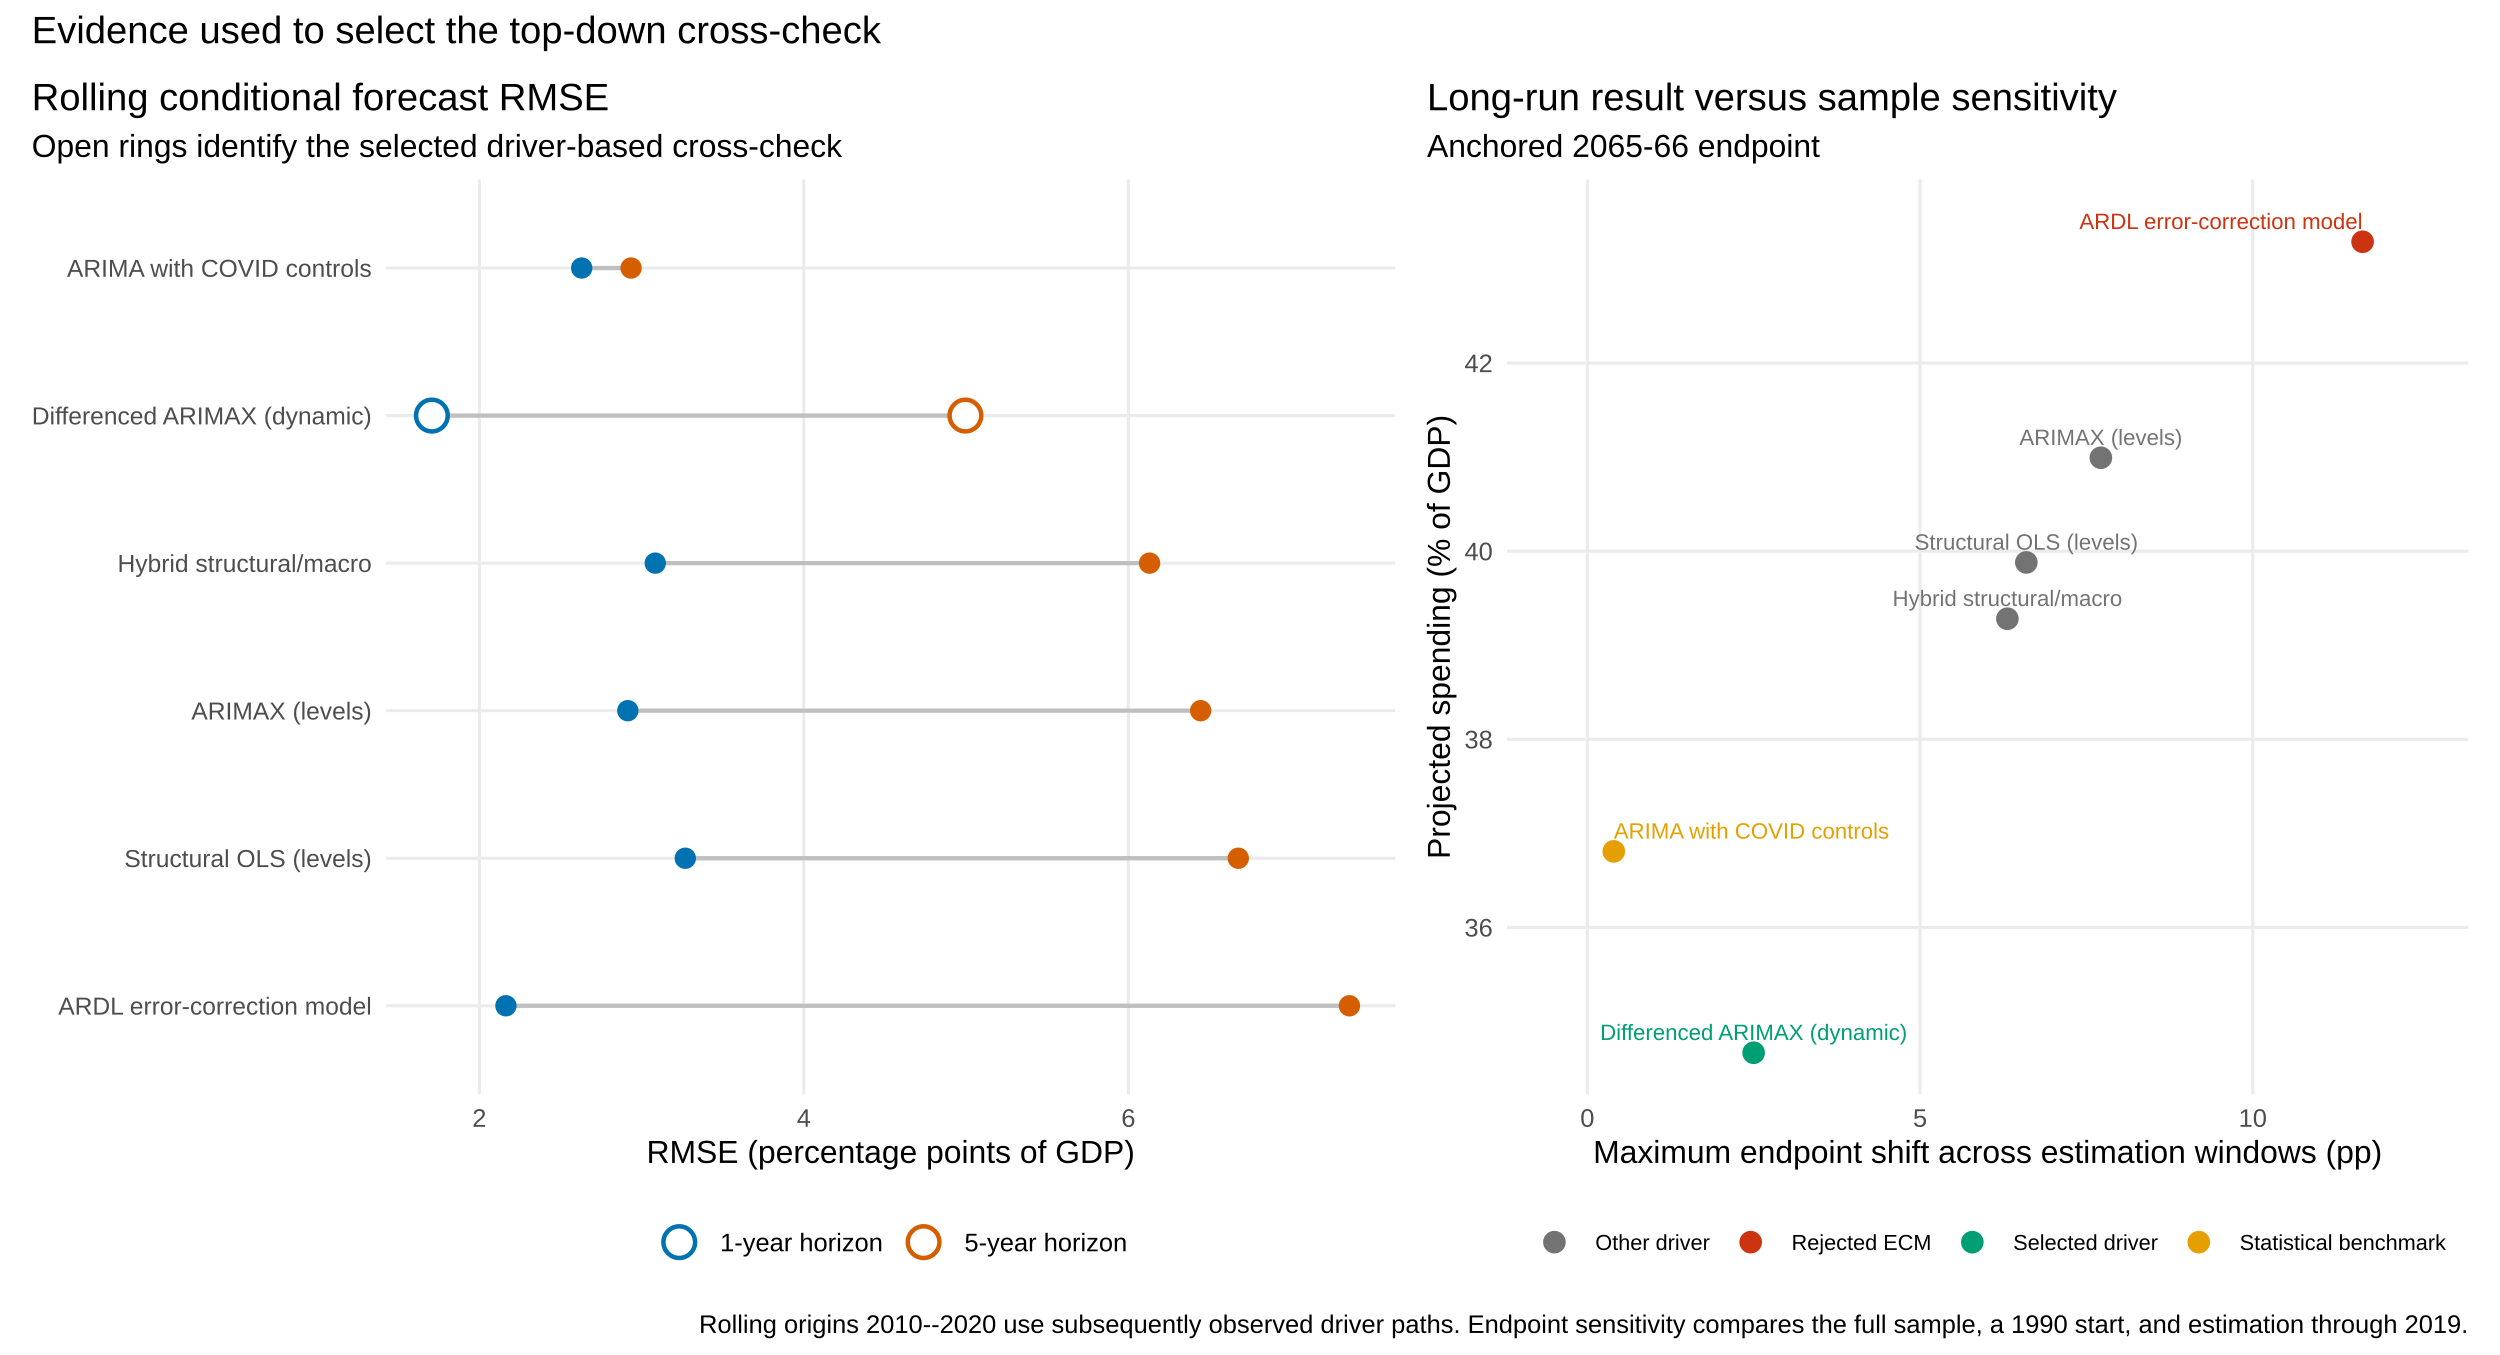
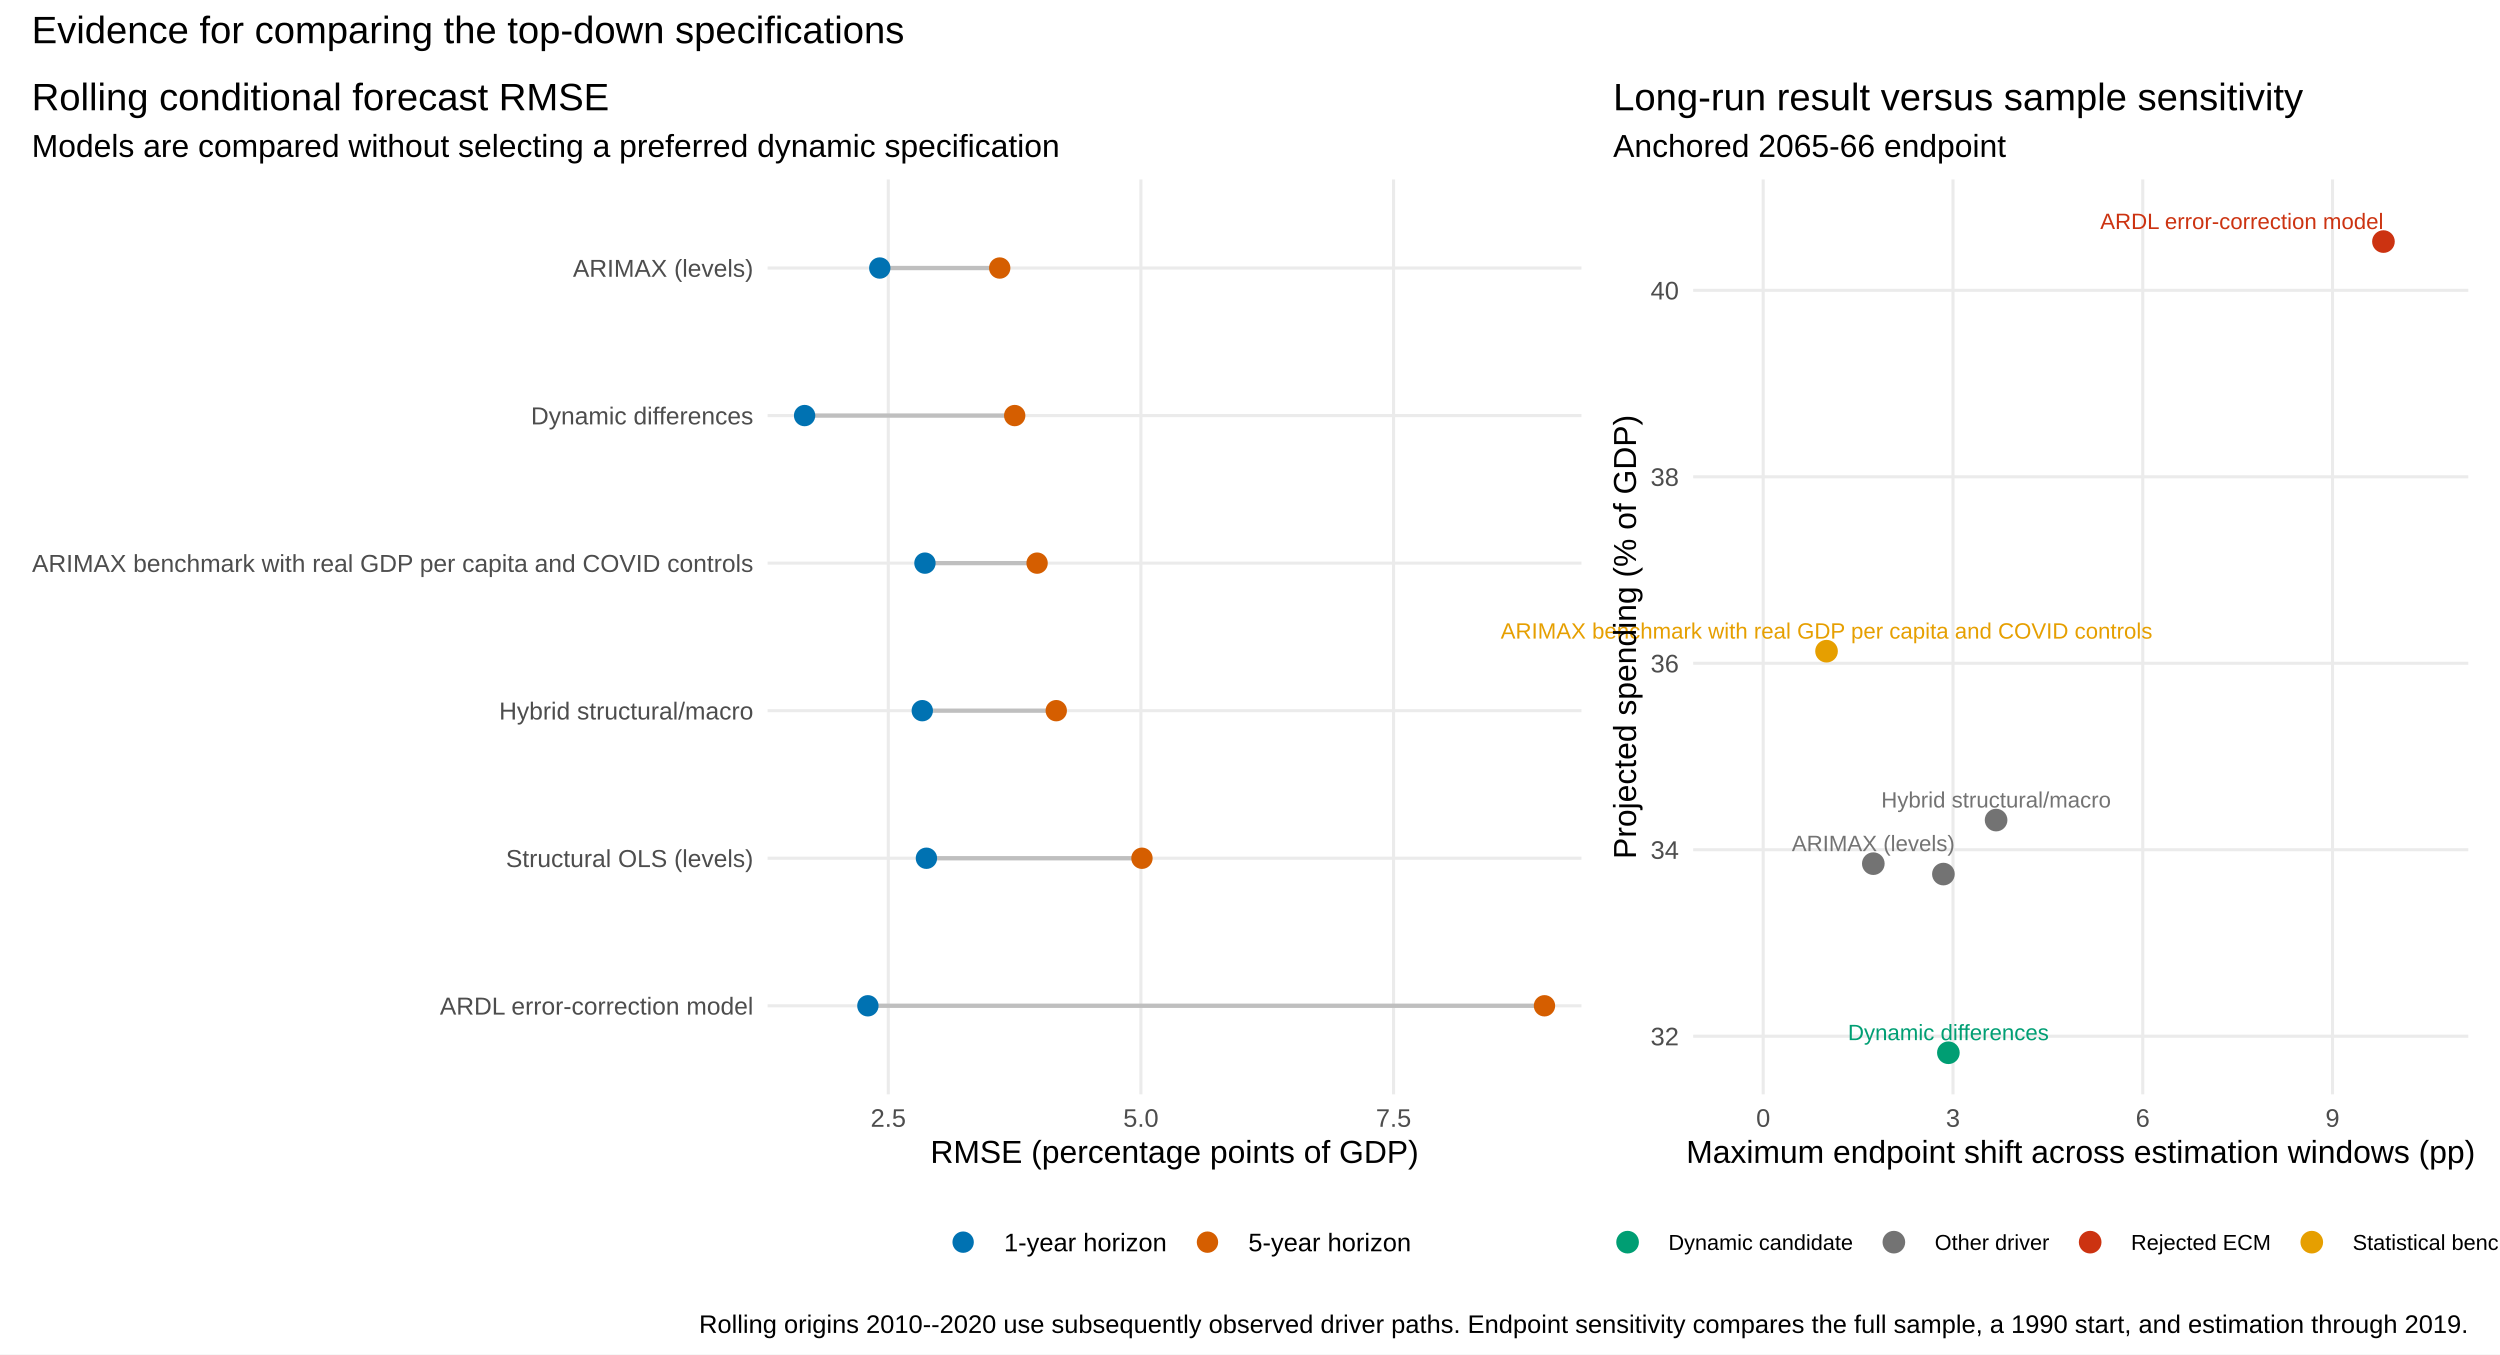
<svg xmlns="http://www.w3.org/2000/svg" width="864.00pt" height="468.00pt" viewBox="0 0 864.00 468.00">
  <g class="svglite">
    <defs>
      <style type="text/css">
    .svglite line, .svglite polyline, .svglite polygon, .svglite path, .svglite rect, .svglite circle {
      fill: none;
      stroke: #000000;
      stroke-linecap: round;
      stroke-linejoin: round;
      stroke-miterlimit: 10.00;
    }
    .svglite text {
      white-space: pre;
    }
    .svglite g.glyphgroup path {
      fill: inherit;
      stroke: none;
    }
  </style>
    </defs>
    <rect width="100%" height="100%" style="stroke: none; fill: #FFFFFF;" />
    <defs>
      <clipPath id="cpMC4wMHw4NjQuMDB8MC4wMHw0NjguMDA=">
        <rect x="0.00" y="0.00" width="864.00" height="468.00" />
      </clipPath>
    </defs>
    <g clip-path="url(#cpMC4wMHw4NjQuMDB8MC4wMHw0NjguMDA=)">
-       <rect x="0" y="0" width="864.00" height="468.00" style="stroke-width: 1.07; stroke: #FFFFFF; fill: #FFFFFF;" />
+       <rect x="-0" y="0" width="864.00" height="468.00" style="stroke-width: 1.07; stroke: #FFFFFF; fill: #FFFFFF;" />
    </g>
    <defs>
-       <clipPath id="cpMTMzLjQxfDg1My4wNHw2Mi4wM3wzNzguMjA=">
-         <rect x="133.41" y="62.03" width="719.64" height="316.17" />
+       <clipPath id="cpMjY1LjI4fDg1My4wNHw2Mi4wM3wzNzguMjA=">
+         <rect x="265.28" y="62.03" width="587.76" height="316.17" />
      </clipPath>
    </defs>
-     <g clip-path="url(#cpMTMzLjQxfDg1My4wNHw2Mi4wM3wzNzguMjA=)">
+     <g clip-path="url(#cpMjY1LjI4fDg1My4wNHw2Mi4wM3wzNzguMjA=)">
</g>
    <g clip-path="url(#cpMC4wMHw4NjQuMDB8MC4wMHw0NjguMDA=)">
</g>
    <defs>
-       <clipPath id="cpNS40OHw0ODcuNzB8MjMuMTh8NDQ4Ljg5">
-         <rect x="5.48" y="23.18" width="482.23" height="425.71" />
+       <clipPath id="cpNS40OHw1NTIuMDN8MjMuMTh8NDQ4Ljg5">
+         <rect x="5.48" y="23.18" width="546.55" height="425.71" />
      </clipPath>
    </defs>
-     <g clip-path="url(#cpNS40OHw0ODcuNzB8MjMuMTh8NDQ4Ljg5)">
-       <rect x="5.48" y="23.18" width="482.23" height="425.71" style="stroke-width: 1.07; stroke: none; fill: #FFFFFF;" />
+     <g clip-path="url(#cpNS40OHw1NTIuMDN8MjMuMTh8NDQ4Ljg5)">
+       <rect x="5.48" y="23.18" width="546.55" height="425.71" style="stroke-width: 1.07; stroke: none; fill: #FFFFFF;" />
    </g>
    <g clip-path="url(#cpMC4wMHw4NjQuMDB8MC4wMHw0NjguMDA=)">
</g>
    <defs>
-       <clipPath id="cpNDg3LjcwfDg1OC41MnwyMy4xOHw0NDguODk=">
-         <rect x="487.70" y="23.18" width="370.82" height="425.71" />
+       <clipPath id="cpNTUyLjAzfDg1OC41MnwyMy4xOHw0NDguODk=">
+         <rect x="552.03" y="23.18" width="306.49" height="425.71" />
      </clipPath>
    </defs>
-     <g clip-path="url(#cpNDg3LjcwfDg1OC41MnwyMy4xOHw0NDguODk=)">
-       <rect x="487.70" y="23.18" width="370.82" height="425.71" style="stroke-width: 1.07; stroke: none; fill: #FFFFFF;" />
+     <g clip-path="url(#cpNTUyLjAzfDg1OC41MnwyMy4xOHw0NDguODk=)">
+       <rect x="552.03" y="23.18" width="306.49" height="425.71" style="stroke-width: 1.07; stroke: none; fill: #FFFFFF;" />
    </g>
    <g clip-path="url(#cpMC4wMHw4NjQuMDB8MC4wMHw0NjguMDA=)">
</g>
    <defs>
-       <clipPath id="cpMTMzLjQxfDQ4Mi4yM3w2Mi4wM3wzNzguMjA=">
-         <rect x="133.41" y="62.03" width="348.82" height="316.17" />
+       <clipPath id="cpMjY1LjI4fDU0Ni41NXw2Mi4wM3wzNzguMjA=">
+         <rect x="265.28" y="62.03" width="281.27" height="316.17" />
      </clipPath>
    </defs>
-     <g clip-path="url(#cpMTMzLjQxfDQ4Mi4yM3w2Mi4wM3wzNzguMjA=)">
-       <polyline points="133.41,347.60 482.23,347.60 " style="stroke-width: 1.07; stroke: #EBEBEB; stroke-linecap: butt;" />
-       <polyline points="133.41,296.61 482.23,296.61 " style="stroke-width: 1.07; stroke: #EBEBEB; stroke-linecap: butt;" />
-       <polyline points="133.41,245.61 482.23,245.61 " style="stroke-width: 1.07; stroke: #EBEBEB; stroke-linecap: butt;" />
-       <polyline points="133.41,194.62 482.23,194.62 " style="stroke-width: 1.07; stroke: #EBEBEB; stroke-linecap: butt;" />
-       <polyline points="133.41,143.62 482.23,143.62 " style="stroke-width: 1.07; stroke: #EBEBEB; stroke-linecap: butt;" />
-       <polyline points="133.41,92.63 482.23,92.63 " style="stroke-width: 1.07; stroke: #EBEBEB; stroke-linecap: butt;" />
-       <polyline points="165.66,378.20 165.66,62.03 " style="stroke-width: 1.07; stroke: #EBEBEB; stroke-linecap: butt;" />
-       <polyline points="277.81,378.20 277.81,62.03 " style="stroke-width: 1.07; stroke: #EBEBEB; stroke-linecap: butt;" />
-       <polyline points="389.96,378.20 389.96,62.03 " style="stroke-width: 1.07; stroke: #EBEBEB; stroke-linecap: butt;" />
-       <polyline points="174.85,347.60 466.37,347.60 " style="stroke-width: 1.49; stroke: #BFBFBF; stroke-linecap: butt;" />
-       <polyline points="236.84,296.61 427.96,296.61 " style="stroke-width: 1.49; stroke: #BFBFBF; stroke-linecap: butt;" />
-       <polyline points="216.97,245.61 414.95,245.61 " style="stroke-width: 1.49; stroke: #BFBFBF; stroke-linecap: butt;" />
-       <polyline points="226.46,194.62 397.29,194.62 " style="stroke-width: 1.49; stroke: #BFBFBF; stroke-linecap: butt;" />
-       <polyline points="149.26,143.62 333.65,143.62 " style="stroke-width: 1.49; stroke: #BFBFBF; stroke-linecap: butt;" />
-       <polyline points="201.04,92.63 218.10,92.63 " style="stroke-width: 1.49; stroke: #BFBFBF; stroke-linecap: butt;" />
-       <circle cx="174.85" cy="347.60" r="3.34" style="stroke-width: 0.71; stroke: #0072B2; fill: #0072B2;" />
-       <circle cx="216.97" cy="245.61" r="3.34" style="stroke-width: 0.71; stroke: #0072B2; fill: #0072B2;" />
-       <circle cx="149.26" cy="143.62" r="3.34" style="stroke-width: 0.71; stroke: #0072B2; fill: #0072B2;" />
-       <circle cx="226.46" cy="194.62" r="3.34" style="stroke-width: 0.71; stroke: #0072B2; fill: #0072B2;" />
-       <circle cx="236.84" cy="296.61" r="3.34" style="stroke-width: 0.71; stroke: #0072B2; fill: #0072B2;" />
-       <circle cx="201.04" cy="92.63" r="3.34" style="stroke-width: 0.71; stroke: #0072B2; fill: #0072B2;" />
-       <circle cx="466.37" cy="347.60" r="3.34" style="stroke-width: 0.71; stroke: #D55E00; fill: #D55E00;" />
-       <circle cx="414.95" cy="245.61" r="3.34" style="stroke-width: 0.71; stroke: #D55E00; fill: #D55E00;" />
-       <circle cx="333.65" cy="143.62" r="3.34" style="stroke-width: 0.71; stroke: #D55E00; fill: #D55E00;" />
-       <circle cx="397.29" cy="194.62" r="3.34" style="stroke-width: 0.71; stroke: #D55E00; fill: #D55E00;" />
-       <circle cx="427.96" cy="296.61" r="3.34" style="stroke-width: 0.71; stroke: #D55E00; fill: #D55E00;" />
-       <circle cx="218.10" cy="92.63" r="3.34" style="stroke-width: 0.71; stroke: #D55E00; fill: #D55E00;" />
-       <circle cx="149.26" cy="143.62" r="5.47" style="stroke-width: 1.56; stroke: #0072B2; fill: #FFFFFF;" />
-       <circle cx="333.65" cy="143.62" r="5.47" style="stroke-width: 1.56; stroke: #D55E00; fill: #FFFFFF;" />
+     <g clip-path="url(#cpMjY1LjI4fDU0Ni41NXw2Mi4wM3wzNzguMjA=)">
+       <polyline points="265.28,347.60 546.55,347.60 " style="stroke-width: 1.07; stroke: #EBEBEB; stroke-linecap: butt;" />
+       <polyline points="265.28,296.61 546.55,296.61 " style="stroke-width: 1.07; stroke: #EBEBEB; stroke-linecap: butt;" />
+       <polyline points="265.28,245.61 546.55,245.61 " style="stroke-width: 1.07; stroke: #EBEBEB; stroke-linecap: butt;" />
+       <polyline points="265.28,194.62 546.55,194.62 " style="stroke-width: 1.07; stroke: #EBEBEB; stroke-linecap: butt;" />
+       <polyline points="265.28,143.62 546.55,143.62 " style="stroke-width: 1.07; stroke: #EBEBEB; stroke-linecap: butt;" />
+       <polyline points="265.28,92.63 546.55,92.63 " style="stroke-width: 1.07; stroke: #EBEBEB; stroke-linecap: butt;" />
+       <polyline points="306.99,378.20 306.99,62.03 " style="stroke-width: 1.07; stroke: #EBEBEB; stroke-linecap: butt;" />
+       <polyline points="394.30,378.20 394.30,62.03 " style="stroke-width: 1.07; stroke: #EBEBEB; stroke-linecap: butt;" />
+       <polyline points="481.61,378.20 481.61,62.03 " style="stroke-width: 1.07; stroke: #EBEBEB; stroke-linecap: butt;" />
+       <polyline points="299.94,347.60 533.77,347.60 " style="stroke-width: 1.49; stroke: #BFBFBF; stroke-linecap: butt;" />
+       <polyline points="320.17,296.61 394.66,296.61 " style="stroke-width: 1.49; stroke: #BFBFBF; stroke-linecap: butt;" />
+       <polyline points="318.74,245.61 365.04,245.61 " style="stroke-width: 1.49; stroke: #BFBFBF; stroke-linecap: butt;" />
+       <polyline points="319.66,194.62 358.42,194.62 " style="stroke-width: 1.49; stroke: #BFBFBF; stroke-linecap: butt;" />
+       <polyline points="278.07,143.62 350.68,143.62 " style="stroke-width: 1.49; stroke: #BFBFBF; stroke-linecap: butt;" />
+       <polyline points="304.05,92.63 345.50,92.63 " style="stroke-width: 1.49; stroke: #BFBFBF; stroke-linecap: butt;" />
+       <circle cx="299.94" cy="347.60" r="3.34" style="stroke-width: 0.71; stroke: #0072B2; fill: #0072B2;" />
+       <circle cx="304.05" cy="92.63" r="3.34" style="stroke-width: 0.71; stroke: #0072B2; fill: #0072B2;" />
+       <circle cx="278.07" cy="143.62" r="3.34" style="stroke-width: 0.71; stroke: #0072B2; fill: #0072B2;" />
+       <circle cx="318.74" cy="245.61" r="3.34" style="stroke-width: 0.71; stroke: #0072B2; fill: #0072B2;" />
+       <circle cx="320.17" cy="296.61" r="3.34" style="stroke-width: 0.71; stroke: #0072B2; fill: #0072B2;" />
+       <circle cx="319.66" cy="194.62" r="3.34" style="stroke-width: 0.71; stroke: #0072B2; fill: #0072B2;" />
+       <circle cx="533.77" cy="347.60" r="3.34" style="stroke-width: 0.71; stroke: #D55E00; fill: #D55E00;" />
+       <circle cx="345.50" cy="92.63" r="3.34" style="stroke-width: 0.71; stroke: #D55E00; fill: #D55E00;" />
+       <circle cx="350.68" cy="143.62" r="3.34" style="stroke-width: 0.71; stroke: #D55E00; fill: #D55E00;" />
+       <circle cx="365.04" cy="245.61" r="3.34" style="stroke-width: 0.71; stroke: #D55E00; fill: #D55E00;" />
+       <circle cx="394.66" cy="296.61" r="3.34" style="stroke-width: 0.71; stroke: #D55E00; fill: #D55E00;" />
+       <circle cx="358.42" cy="194.62" r="3.34" style="stroke-width: 0.71; stroke: #D55E00; fill: #D55E00;" />
    </g>
    <g clip-path="url(#cpMC4wMHw4NjQuMDB8MC4wMHw0NjguMDA=)">
-       <text x="128.47" y="350.65" text-anchor="end" style="font-size: 8.50px;fill: #4D4D4D; font-family: &quot;Arial&quot;;" textLength="108.39px" lengthAdjust="spacingAndGlyphs">ARDL error-correction model</text>
-       <text x="128.47" y="299.65" text-anchor="end" style="font-size: 8.50px;fill: #4D4D4D; font-family: &quot;Arial&quot;;" textLength="85.53px" lengthAdjust="spacingAndGlyphs">Structural OLS (levels)</text>
-       <text x="128.47" y="248.66" text-anchor="end" style="font-size: 8.50px;fill: #4D4D4D; font-family: &quot;Arial&quot;;" textLength="62.36px" lengthAdjust="spacingAndGlyphs">ARIMAX (levels)</text>
-       <text x="128.47" y="197.66" text-anchor="end" style="font-size: 8.50px;fill: #4D4D4D; font-family: &quot;Arial&quot;;" textLength="87.89px" lengthAdjust="spacingAndGlyphs">Hybrid structural/macro</text>
-       <text x="128.47" y="146.67" text-anchor="end" style="font-size: 8.50px;fill: #4D4D4D; font-family: &quot;Arial&quot;;" textLength="117.52px" lengthAdjust="spacingAndGlyphs">Differenced ARIMAX (dynamic)</text>
-       <text x="128.47" y="95.67" text-anchor="end" style="font-size: 8.50px;fill: #4D4D4D; font-family: &quot;Arial&quot;;" textLength="105.36px" lengthAdjust="spacingAndGlyphs">ARIMA with COVID controls</text>
-       <text x="165.66" y="389.43" text-anchor="middle" style="font-size: 8.80px;fill: #4D4D4D; font-family: &quot;Arial&quot;;" textLength="4.89px" lengthAdjust="spacingAndGlyphs">2</text>
-       <text x="277.81" y="389.43" text-anchor="middle" style="font-size: 8.80px;fill: #4D4D4D; font-family: &quot;Arial&quot;;" textLength="4.89px" lengthAdjust="spacingAndGlyphs">4</text>
-       <text x="389.96" y="389.43" text-anchor="middle" style="font-size: 8.80px;fill: #4D4D4D; font-family: &quot;Arial&quot;;" textLength="4.89px" lengthAdjust="spacingAndGlyphs">6</text>
-       <text x="307.82" y="401.90" text-anchor="middle" style="font-size: 11.00px; font-family: &quot;Arial&quot;;" textLength="168.84px" lengthAdjust="spacingAndGlyphs">RMSE (percentage points of GDP)</text>
-       <circle cx="234.75" cy="429.29" r="3.34" style="stroke-width: 0.71; stroke: #0072B2; fill: #0072B2;" />
-       <circle cx="234.75" cy="429.29" r="5.47" style="stroke-width: 1.56; stroke: #0072B2; fill: #FFFFFF;" />
-       <circle cx="319.20" cy="429.29" r="3.34" style="stroke-width: 0.71; stroke: #D55E00; fill: #D55E00;" />
-       <circle cx="319.20" cy="429.29" r="5.47" style="stroke-width: 1.56; stroke: #D55E00; fill: #FFFFFF;" />
-       <text x="248.87" y="432.44" style="font-size: 8.80px; font-family: &quot;Arial&quot;;" textLength="56.20px" lengthAdjust="spacingAndGlyphs">1-year horizon</text>
-       <text x="333.31" y="432.44" style="font-size: 8.80px; font-family: &quot;Arial&quot;;" textLength="56.20px" lengthAdjust="spacingAndGlyphs">5-year horizon</text>
-       <text x="10.96" y="54.23" style="font-size: 11.00px; font-family: &quot;Arial&quot;;" textLength="280.19px" lengthAdjust="spacingAndGlyphs">Open rings identify the selected driver-based cross-check</text>
+       <text x="260.35" y="350.65" text-anchor="end" style="font-size: 8.50px;fill: #4D4D4D; font-family: &quot;Arial&quot;;" textLength="108.39px" lengthAdjust="spacingAndGlyphs">ARDL error-correction model</text>
+       <text x="260.35" y="299.65" text-anchor="end" style="font-size: 8.50px;fill: #4D4D4D; font-family: &quot;Arial&quot;;" textLength="85.53px" lengthAdjust="spacingAndGlyphs">Structural OLS (levels)</text>
+       <text x="260.35" y="248.66" text-anchor="end" style="font-size: 8.50px;fill: #4D4D4D; font-family: &quot;Arial&quot;;" textLength="87.89px" lengthAdjust="spacingAndGlyphs">Hybrid structural/macro</text>
+       <text x="260.35" y="197.66" text-anchor="end" style="font-size: 8.50px;fill: #4D4D4D; font-family: &quot;Arial&quot;;" textLength="249.39px" lengthAdjust="spacingAndGlyphs">ARIMAX benchmark with real GDP per capita and COVID controls</text>
+       <text x="260.35" y="146.67" text-anchor="end" style="font-size: 8.50px;fill: #4D4D4D; font-family: &quot;Arial&quot;;" textLength="76.89px" lengthAdjust="spacingAndGlyphs">Dynamic differences</text>
+       <text x="260.35" y="95.67" text-anchor="end" style="font-size: 8.50px;fill: #4D4D4D; font-family: &quot;Arial&quot;;" textLength="62.36px" lengthAdjust="spacingAndGlyphs">ARIMAX (levels)</text>
+       <text x="306.99" y="389.43" text-anchor="middle" style="font-size: 8.80px;fill: #4D4D4D; font-family: &quot;Arial&quot;;" textLength="12.22px" lengthAdjust="spacingAndGlyphs">2.5</text>
+       <text x="394.30" y="389.43" text-anchor="middle" style="font-size: 8.80px;fill: #4D4D4D; font-family: &quot;Arial&quot;;" textLength="12.22px" lengthAdjust="spacingAndGlyphs">5.0</text>
+       <text x="481.61" y="389.43" text-anchor="middle" style="font-size: 8.80px;fill: #4D4D4D; font-family: &quot;Arial&quot;;" textLength="12.22px" lengthAdjust="spacingAndGlyphs">7.5</text>
+       <text x="405.92" y="401.90" text-anchor="middle" style="font-size: 11.00px; font-family: &quot;Arial&quot;;" textLength="168.84px" lengthAdjust="spacingAndGlyphs">RMSE (percentage points of GDP)</text>
+       <circle cx="332.86" cy="429.29" r="3.34" style="stroke-width: 0.71; stroke: #0072B2; fill: #0072B2;" />
+       <circle cx="417.30" cy="429.29" r="3.34" style="stroke-width: 0.71; stroke: #D55E00; fill: #D55E00;" />
+       <text x="346.98" y="432.44" style="font-size: 8.80px; font-family: &quot;Arial&quot;;" textLength="56.20px" lengthAdjust="spacingAndGlyphs">1-year horizon</text>
+       <text x="431.42" y="432.44" style="font-size: 8.80px; font-family: &quot;Arial&quot;;" textLength="56.20px" lengthAdjust="spacingAndGlyphs">5-year horizon</text>
+       <text x="10.96" y="54.23" style="font-size: 11.00px; font-family: &quot;Arial&quot;;" textLength="355.44px" lengthAdjust="spacingAndGlyphs">Models are compared without selecting a preferred dynamic specification</text>
      <text x="10.96" y="38.10" style="font-size: 13.20px; font-family: &quot;Arial&quot;;" textLength="199.31px" lengthAdjust="spacingAndGlyphs">Rolling conditional forecast RMSE</text>
-       <polyline points="520.83,320.51 853.04,320.51 " style="stroke-width: 1.07; stroke: #EBEBEB; stroke-linecap: butt;" />
-       <polyline points="520.83,255.49 853.04,255.49 " style="stroke-width: 1.07; stroke: #EBEBEB; stroke-linecap: butt;" />
-       <polyline points="520.83,190.48 853.04,190.48 " style="stroke-width: 1.07; stroke: #EBEBEB; stroke-linecap: butt;" />
-       <polyline points="520.83,125.47 853.04,125.47 " style="stroke-width: 1.07; stroke: #EBEBEB; stroke-linecap: butt;" />
-       <polyline points="548.58,378.20 548.58,62.03 " style="stroke-width: 1.07; stroke: #EBEBEB; stroke-linecap: butt;" />
-       <polyline points="663.57,378.20 663.57,62.03 " style="stroke-width: 1.07; stroke: #EBEBEB; stroke-linecap: butt;" />
-       <polyline points="778.56,378.20 778.56,62.03 " style="stroke-width: 1.07; stroke: #EBEBEB; stroke-linecap: butt;" />
-       <circle cx="816.51" cy="83.55" r="3.56" style="stroke-width: 0.71; stroke: #CC3311; fill: #CC3311;" />
-       <circle cx="726.06" cy="158.20" r="3.56" style="stroke-width: 0.71; stroke: #737373; fill: #737373;" />
-       <circle cx="606.06" cy="363.83" r="3.56" style="stroke-width: 0.71; stroke: #009E73; fill: #009E73;" />
-       <circle cx="693.75" cy="213.83" r="3.56" style="stroke-width: 0.71; stroke: #737373; fill: #737373;" />
-       <circle cx="700.30" cy="194.37" r="3.56" style="stroke-width: 0.71; stroke: #737373; fill: #737373;" />
-       <circle cx="557.72" cy="294.24" r="3.56" style="stroke-width: 0.71; stroke: #E69F00; fill: #E69F00;" />
-       <text x="816.51" y="79.15" text-anchor="end" style="font-size: 7.68px;fill: #CC3311; font-family: &quot;Arial&quot;;" textLength="97.81px" lengthAdjust="spacingAndGlyphs">ARDL error-correction model</text>
-       <text x="726.06" y="153.80" text-anchor="middle" style="font-size: 7.68px;fill: #737373; font-family: &quot;Arial&quot;;" textLength="56.27px" lengthAdjust="spacingAndGlyphs">ARIMAX (levels)</text>
-       <text x="606.06" y="359.42" text-anchor="middle" style="font-size: 7.68px;fill: #009E73; font-family: &quot;Arial&quot;;" textLength="106.02px" lengthAdjust="spacingAndGlyphs">Differenced ARIMAX (dynamic)</text>
-       <text x="693.75" y="209.43" text-anchor="middle" style="font-size: 7.68px;fill: #737373; font-family: &quot;Arial&quot;;" textLength="79.33px" lengthAdjust="spacingAndGlyphs">Hybrid structural/macro</text>
-       <text x="700.30" y="189.97" text-anchor="middle" style="font-size: 7.68px;fill: #737373; font-family: &quot;Arial&quot;;" textLength="77.17px" lengthAdjust="spacingAndGlyphs">Structural OLS (levels)</text>
-       <text x="557.72" y="289.83" style="font-size: 7.68px;fill: #E69F00; font-family: &quot;Arial&quot;;" textLength="95.05px" lengthAdjust="spacingAndGlyphs">ARIMA with COVID controls</text>
-       <text x="515.90" y="323.66" text-anchor="end" style="font-size: 8.80px;fill: #4D4D4D; font-family: &quot;Arial&quot;;" textLength="9.78px" lengthAdjust="spacingAndGlyphs">36</text>
-       <text x="515.90" y="258.64" text-anchor="end" style="font-size: 8.80px;fill: #4D4D4D; font-family: &quot;Arial&quot;;" textLength="9.78px" lengthAdjust="spacingAndGlyphs">38</text>
-       <text x="515.90" y="193.63" text-anchor="end" style="font-size: 8.80px;fill: #4D4D4D; font-family: &quot;Arial&quot;;" textLength="9.78px" lengthAdjust="spacingAndGlyphs">40</text>
-       <text x="515.90" y="128.62" text-anchor="end" style="font-size: 8.80px;fill: #4D4D4D; font-family: &quot;Arial&quot;;" textLength="9.78px" lengthAdjust="spacingAndGlyphs">42</text>
-       <text x="548.58" y="389.43" text-anchor="middle" style="font-size: 8.80px;fill: #4D4D4D; font-family: &quot;Arial&quot;;" textLength="4.89px" lengthAdjust="spacingAndGlyphs">0</text>
-       <text x="663.57" y="389.43" text-anchor="middle" style="font-size: 8.80px;fill: #4D4D4D; font-family: &quot;Arial&quot;;" textLength="4.89px" lengthAdjust="spacingAndGlyphs">5</text>
-       <text x="778.56" y="389.43" text-anchor="middle" style="font-size: 8.80px;fill: #4D4D4D; font-family: &quot;Arial&quot;;" textLength="9.78px" lengthAdjust="spacingAndGlyphs">10</text>
-       <text x="686.94" y="401.90" text-anchor="middle" style="font-size: 11.00px; font-family: &quot;Arial&quot;;" textLength="272.78px" lengthAdjust="spacingAndGlyphs">Maximum endpoint shift across estimation windows (pp)</text>
-       <text transform="translate(501.06,220.11) rotate(-90)" text-anchor="middle" style="font-size: 11.00px; font-family: &quot;Arial&quot;;" textLength="153.56px" lengthAdjust="spacingAndGlyphs">Projected spending (% of GDP)</text>
-       <circle cx="537.21" cy="429.29" r="3.56" style="stroke-width: 0.71; stroke: #737373; fill: #737373;" />
-       <circle cx="605.04" cy="429.29" r="3.56" style="stroke-width: 0.71; stroke: #CC3311; fill: #CC3311;" />
-       <circle cx="681.64" cy="429.29" r="3.56" style="stroke-width: 0.71; stroke: #009E73; fill: #009E73;" />
-       <circle cx="759.91" cy="429.29" r="3.56" style="stroke-width: 0.71; stroke: #E69F00; fill: #E69F00;" />
-       <text x="551.33" y="431.98" style="font-size: 7.50px; font-family: &quot;Arial&quot;;" textLength="39.59px" lengthAdjust="spacingAndGlyphs">Other driver</text>
-       <text x="619.16" y="431.98" style="font-size: 7.50px; font-family: &quot;Arial&quot;;" textLength="48.36px" lengthAdjust="spacingAndGlyphs">Rejected ECM</text>
-       <text x="695.76" y="431.98" style="font-size: 7.50px; font-family: &quot;Arial&quot;;" textLength="50.03px" lengthAdjust="spacingAndGlyphs">Selected driver</text>
-       <text x="774.03" y="431.98" style="font-size: 7.50px; font-family: &quot;Arial&quot;;" textLength="71.28px" lengthAdjust="spacingAndGlyphs">Statistical benchmark</text>
-       <text x="493.18" y="54.23" style="font-size: 11.00px; font-family: &quot;Arial&quot;;" textLength="135.91px" lengthAdjust="spacingAndGlyphs">Anchored 2065-66 endpoint</text>
-       <text x="493.18" y="38.10" style="font-size: 13.20px; font-family: &quot;Arial&quot;;" textLength="238.09px" lengthAdjust="spacingAndGlyphs">Long-run result versus sample sensitivity</text>
+       <polyline points="585.16,358.12 853.04,358.12 " style="stroke-width: 1.07; stroke: #EBEBEB; stroke-linecap: butt;" />
+       <polyline points="585.16,293.67 853.04,293.67 " style="stroke-width: 1.07; stroke: #EBEBEB; stroke-linecap: butt;" />
+       <polyline points="585.16,229.23 853.04,229.23 " style="stroke-width: 1.07; stroke: #EBEBEB; stroke-linecap: butt;" />
+       <polyline points="585.16,164.78 853.04,164.78 " style="stroke-width: 1.07; stroke: #EBEBEB; stroke-linecap: butt;" />
+       <polyline points="585.16,100.34 853.04,100.34 " style="stroke-width: 1.07; stroke: #EBEBEB; stroke-linecap: butt;" />
+       <polyline points="609.36,378.20 609.36,62.03 " style="stroke-width: 1.07; stroke: #EBEBEB; stroke-linecap: butt;" />
+       <polyline points="674.95,378.20 674.95,62.03 " style="stroke-width: 1.07; stroke: #EBEBEB; stroke-linecap: butt;" />
+       <polyline points="740.53,378.20 740.53,62.03 " style="stroke-width: 1.07; stroke: #EBEBEB; stroke-linecap: butt;" />
+       <polyline points="806.12,378.20 806.12,62.03 " style="stroke-width: 1.07; stroke: #EBEBEB; stroke-linecap: butt;" />
+       <circle cx="823.72" cy="83.49" r="3.56" style="stroke-width: 0.71; stroke: #CC3311; fill: #CC3311;" />
+       <circle cx="647.42" cy="298.48" r="3.56" style="stroke-width: 0.71; stroke: #737373; fill: #737373;" />
+       <circle cx="673.36" cy="363.83" r="3.56" style="stroke-width: 0.71; stroke: #009E73; fill: #009E73;" />
+       <circle cx="689.85" cy="283.42" r="3.56" style="stroke-width: 0.71; stroke: #737373; fill: #737373;" />
+       <circle cx="671.64" cy="302.08" r="3.56" style="stroke-width: 0.71; stroke: #737373; fill: #737373;" />
+       <circle cx="631.25" cy="225.05" r="3.56" style="stroke-width: 0.71; stroke: #E69F00; fill: #E69F00;" />
+       <text x="823.72" y="79.15" text-anchor="end" style="font-size: 7.68px;fill: #CC3311; font-family: &quot;Arial&quot;;" textLength="97.81px" lengthAdjust="spacingAndGlyphs">ARDL error-correction model</text>
+       <text x="647.42" y="294.14" text-anchor="middle" style="font-size: 7.68px;fill: #737373; font-family: &quot;Arial&quot;;" textLength="56.27px" lengthAdjust="spacingAndGlyphs">ARIMAX (levels)</text>
+       <text x="673.36" y="359.48" text-anchor="middle" style="font-size: 7.68px;fill: #009E73; font-family: &quot;Arial&quot;;" textLength="69.38px" lengthAdjust="spacingAndGlyphs">Dynamic differences</text>
+       <text x="689.85" y="279.08" text-anchor="middle" style="font-size: 7.68px;fill: #737373; font-family: &quot;Arial&quot;;" textLength="79.33px" lengthAdjust="spacingAndGlyphs">Hybrid structural/macro</text>
+       <text x="631.25" y="220.71" text-anchor="middle" style="font-size: 7.68px;fill: #E69F00; font-family: &quot;Arial&quot;;" textLength="224.94px" lengthAdjust="spacingAndGlyphs">ARIMAX benchmark with real GDP per capita and COVID controls</text>
+       <text x="580.23" y="361.27" text-anchor="end" style="font-size: 8.80px;fill: #4D4D4D; font-family: &quot;Arial&quot;;" textLength="9.78px" lengthAdjust="spacingAndGlyphs">32</text>
+       <text x="580.23" y="296.82" text-anchor="end" style="font-size: 8.80px;fill: #4D4D4D; font-family: &quot;Arial&quot;;" textLength="9.78px" lengthAdjust="spacingAndGlyphs">34</text>
+       <text x="580.23" y="232.38" text-anchor="end" style="font-size: 8.80px;fill: #4D4D4D; font-family: &quot;Arial&quot;;" textLength="9.78px" lengthAdjust="spacingAndGlyphs">36</text>
+       <text x="580.23" y="167.93" text-anchor="end" style="font-size: 8.80px;fill: #4D4D4D; font-family: &quot;Arial&quot;;" textLength="9.78px" lengthAdjust="spacingAndGlyphs">38</text>
+       <text x="580.23" y="103.49" text-anchor="end" style="font-size: 8.80px;fill: #4D4D4D; font-family: &quot;Arial&quot;;" textLength="9.78px" lengthAdjust="spacingAndGlyphs">40</text>
+       <text x="609.36" y="389.43" text-anchor="middle" style="font-size: 8.80px;fill: #4D4D4D; font-family: &quot;Arial&quot;;" textLength="4.89px" lengthAdjust="spacingAndGlyphs">0</text>
+       <text x="674.95" y="389.43" text-anchor="middle" style="font-size: 8.80px;fill: #4D4D4D; font-family: &quot;Arial&quot;;" textLength="4.89px" lengthAdjust="spacingAndGlyphs">3</text>
+       <text x="740.53" y="389.43" text-anchor="middle" style="font-size: 8.80px;fill: #4D4D4D; font-family: &quot;Arial&quot;;" textLength="4.89px" lengthAdjust="spacingAndGlyphs">6</text>
+       <text x="806.12" y="389.43" text-anchor="middle" style="font-size: 8.80px;fill: #4D4D4D; font-family: &quot;Arial&quot;;" textLength="4.89px" lengthAdjust="spacingAndGlyphs">9</text>
+       <text x="719.10" y="401.90" text-anchor="middle" style="font-size: 11.00px; font-family: &quot;Arial&quot;;" textLength="272.78px" lengthAdjust="spacingAndGlyphs">Maximum endpoint shift across estimation windows (pp)</text>
+       <text transform="translate(565.39,220.11) rotate(-90)" text-anchor="middle" style="font-size: 11.00px; font-family: &quot;Arial&quot;;" textLength="153.56px" lengthAdjust="spacingAndGlyphs">Projected spending (% of GDP)</text>
+       <circle cx="562.49" cy="429.29" r="3.56" style="stroke-width: 0.71; stroke: #009E73; fill: #009E73;" />
+       <circle cx="654.52" cy="429.29" r="3.56" style="stroke-width: 0.71; stroke: #737373; fill: #737373;" />
+       <circle cx="722.36" cy="429.29" r="3.56" style="stroke-width: 0.71; stroke: #CC3311; fill: #CC3311;" />
+       <circle cx="798.95" cy="429.29" r="3.56" style="stroke-width: 0.71; stroke: #E69F00; fill: #E69F00;" />
+       <text x="576.61" y="431.98" style="font-size: 7.50px; font-family: &quot;Arial&quot;;" textLength="63.80px" lengthAdjust="spacingAndGlyphs">Dynamic candidate</text>
+       <text x="668.64" y="431.98" style="font-size: 7.50px; font-family: &quot;Arial&quot;;" textLength="39.59px" lengthAdjust="spacingAndGlyphs">Other driver</text>
+       <text x="736.48" y="431.98" style="font-size: 7.50px; font-family: &quot;Arial&quot;;" textLength="48.36px" lengthAdjust="spacingAndGlyphs">Rejected ECM</text>
+       <text x="813.07" y="431.98" style="font-size: 7.50px; font-family: &quot;Arial&quot;;" textLength="71.28px" lengthAdjust="spacingAndGlyphs">Statistical benchmark</text>
+       <text x="557.51" y="54.23" style="font-size: 11.00px; font-family: &quot;Arial&quot;;" textLength="135.91px" lengthAdjust="spacingAndGlyphs">Anchored 2065-66 endpoint</text>
+       <text x="557.51" y="38.10" style="font-size: 13.20px; font-family: &quot;Arial&quot;;" textLength="238.09px" lengthAdjust="spacingAndGlyphs">Long-run result versus sample sensitivity</text>
      <text x="853.04" y="460.67" text-anchor="end" style="font-size: 8.80px; font-family: &quot;Arial&quot;;" textLength="610.95px" lengthAdjust="spacingAndGlyphs">Rolling origins 2010--2020 use subsequently observed driver paths. Endpoint sensitivity compares the full sample, a 1990 start, and estimation through 2019.</text>
-       <text x="10.96" y="14.93" style="font-size: 13.20px; font-family: &quot;Arial&quot;;" textLength="293.03px" lengthAdjust="spacingAndGlyphs">Evidence used to select the top-down cross-check</text>
+       <text x="10.96" y="14.93" style="font-size: 13.20px; font-family: &quot;Arial&quot;;" textLength="301.11px" lengthAdjust="spacingAndGlyphs">Evidence for comparing the top-down specifications</text>
    </g>
  </g>
</svg>
